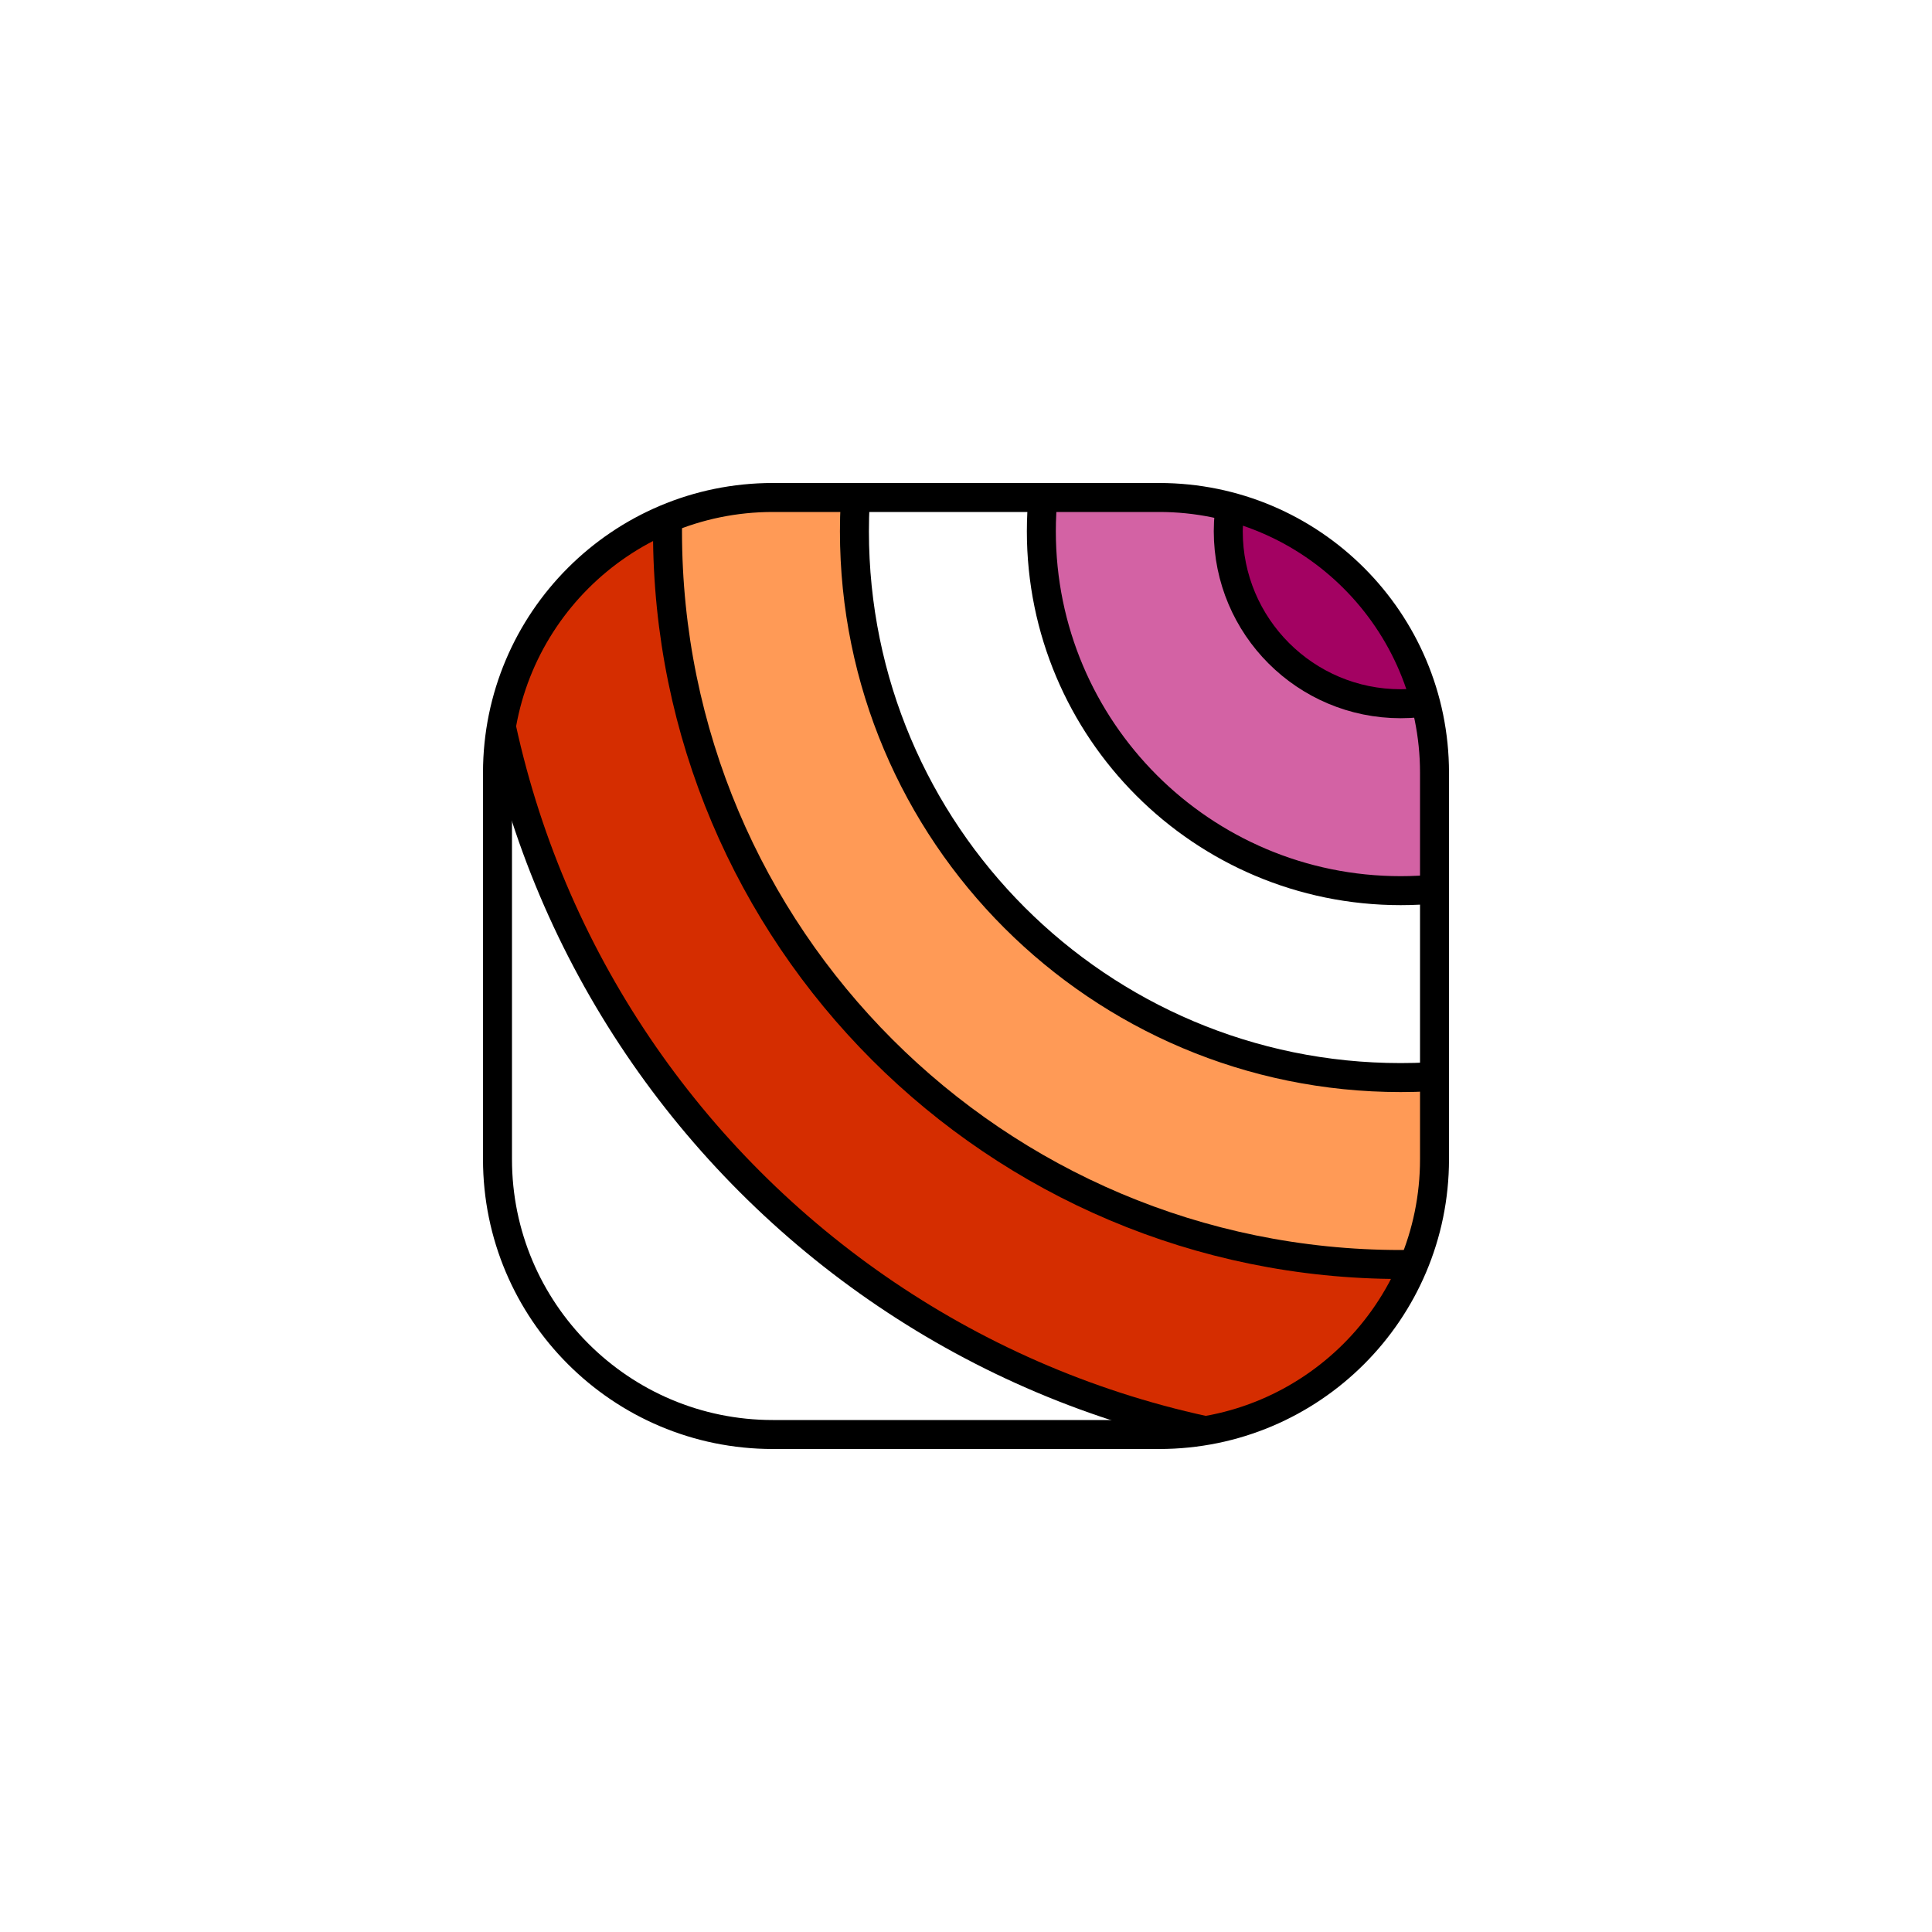
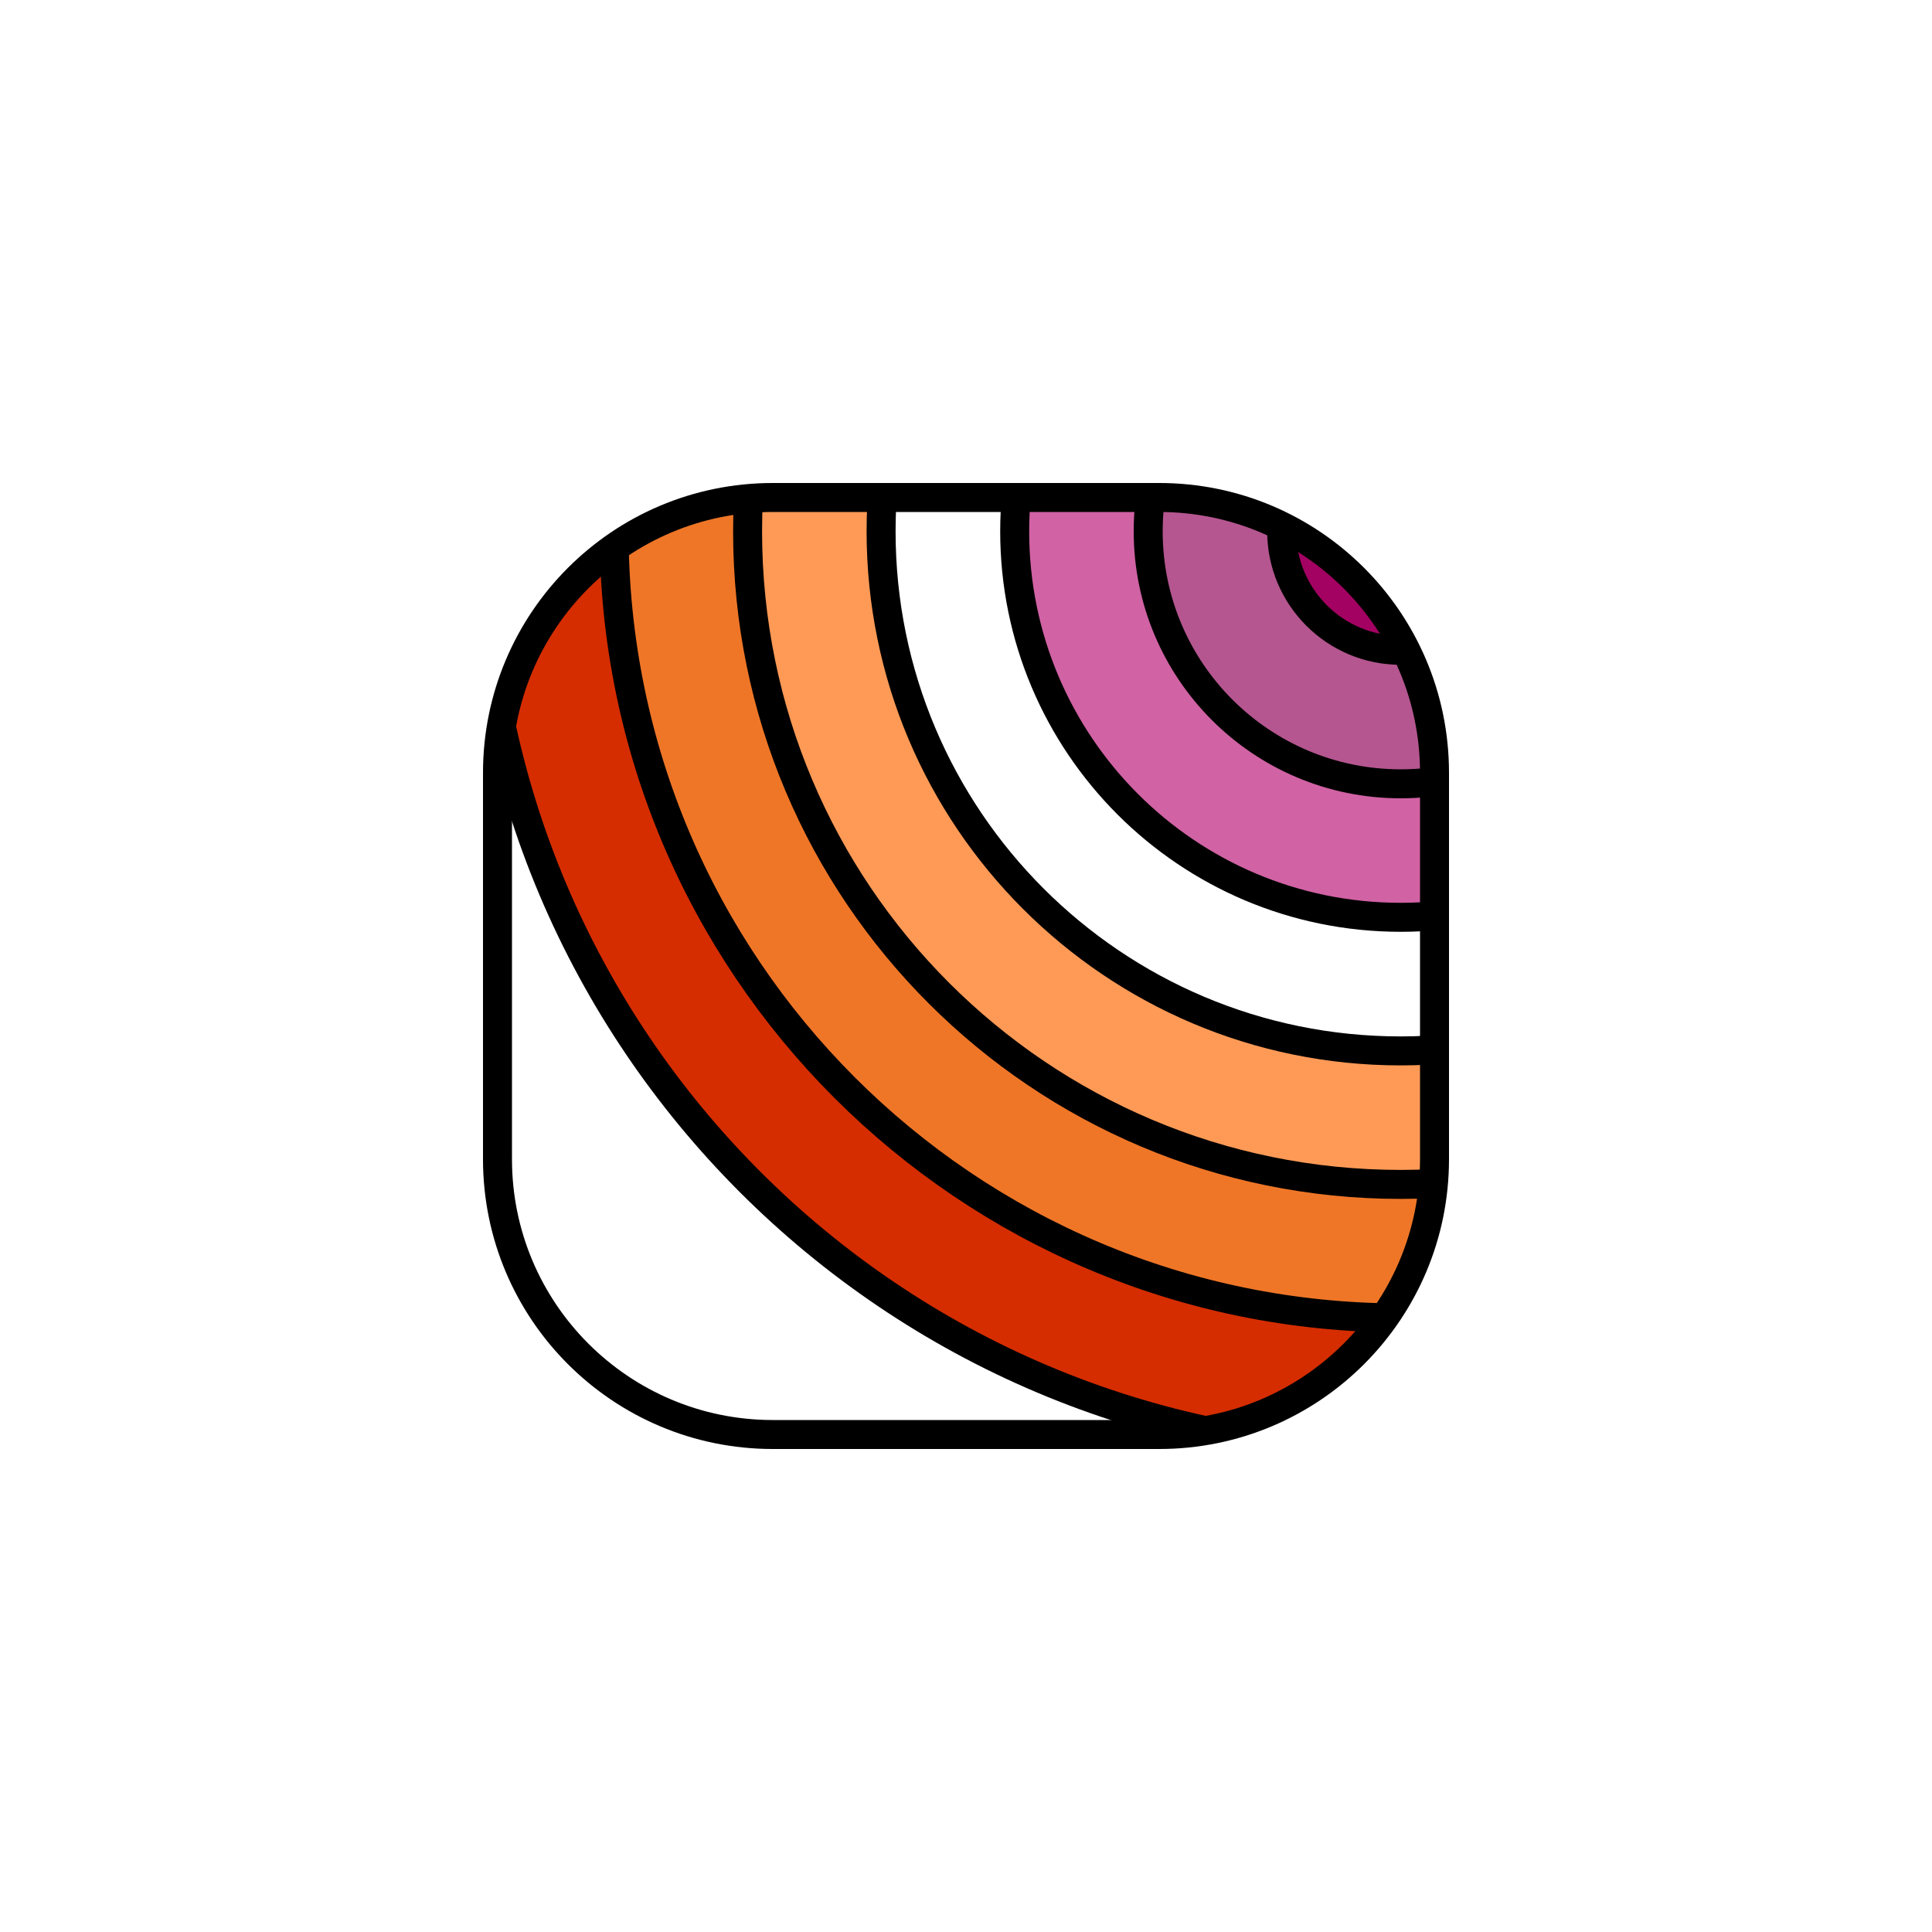
<svg xmlns="http://www.w3.org/2000/svg" width="512" height="512" viewBox="0 0 100 100" focusable="false" role="img" aria-label="engender">
  <rect width="100" height="100" fill="#FFFFFF" />
  <g transform="translate(25,25) scale(0.5)">
    <defs>
      <clipPath id="mark-tile">
        <rect x="1.5" y="1.5" width="97" height="97" rx="28.50" />
      </clipPath>
    </defs>
    <g clip-path="url(#mark-tile)">
      <rect width="100" height="100" fill="#FFFFFF" />
      <circle cx="95" cy="5" r="95.25" fill="#D52D00" stroke="#000" stroke-width="3" />
-       <circle cx="95" cy="5" r="75.90" fill="#FF9A56" stroke="#000" stroke-width="3" />
-       <circle cx="95" cy="5" r="56.55" fill="#FFFFFF" stroke="#000" stroke-width="3" />
-       <circle cx="95" cy="5" r="37.20" fill="#D362A4" stroke="#000" stroke-width="3" />
-       <circle cx="95" cy="5" r="17.85" fill="#A30262" stroke="#000" stroke-width="3" />
+       <circle cx="95" cy="5" r="81.43" fill="#EF7627" stroke="#000" stroke-width="3" />
+       <circle cx="95" cy="5" r="67.61" fill="#FF9A56" stroke="#000" stroke-width="3" />
+       <circle cx="95" cy="5" r="53.79" fill="#FFFFFF" stroke="#000" stroke-width="3" />
+       <circle cx="95" cy="5" r="39.96" fill="#D162A4" stroke="#000" stroke-width="3" />
+       <circle cx="95" cy="5" r="26.14" fill="#B55690" stroke="#000" stroke-width="3" />
+       <circle cx="95" cy="5" r="12.32" fill="#A30262" stroke="#000" stroke-width="3" />
    </g>
    <rect x="1.5" y="1.5" width="97" height="97" rx="28.50" fill="none" stroke="#000" stroke-width="3" />
  </g>
</svg>
